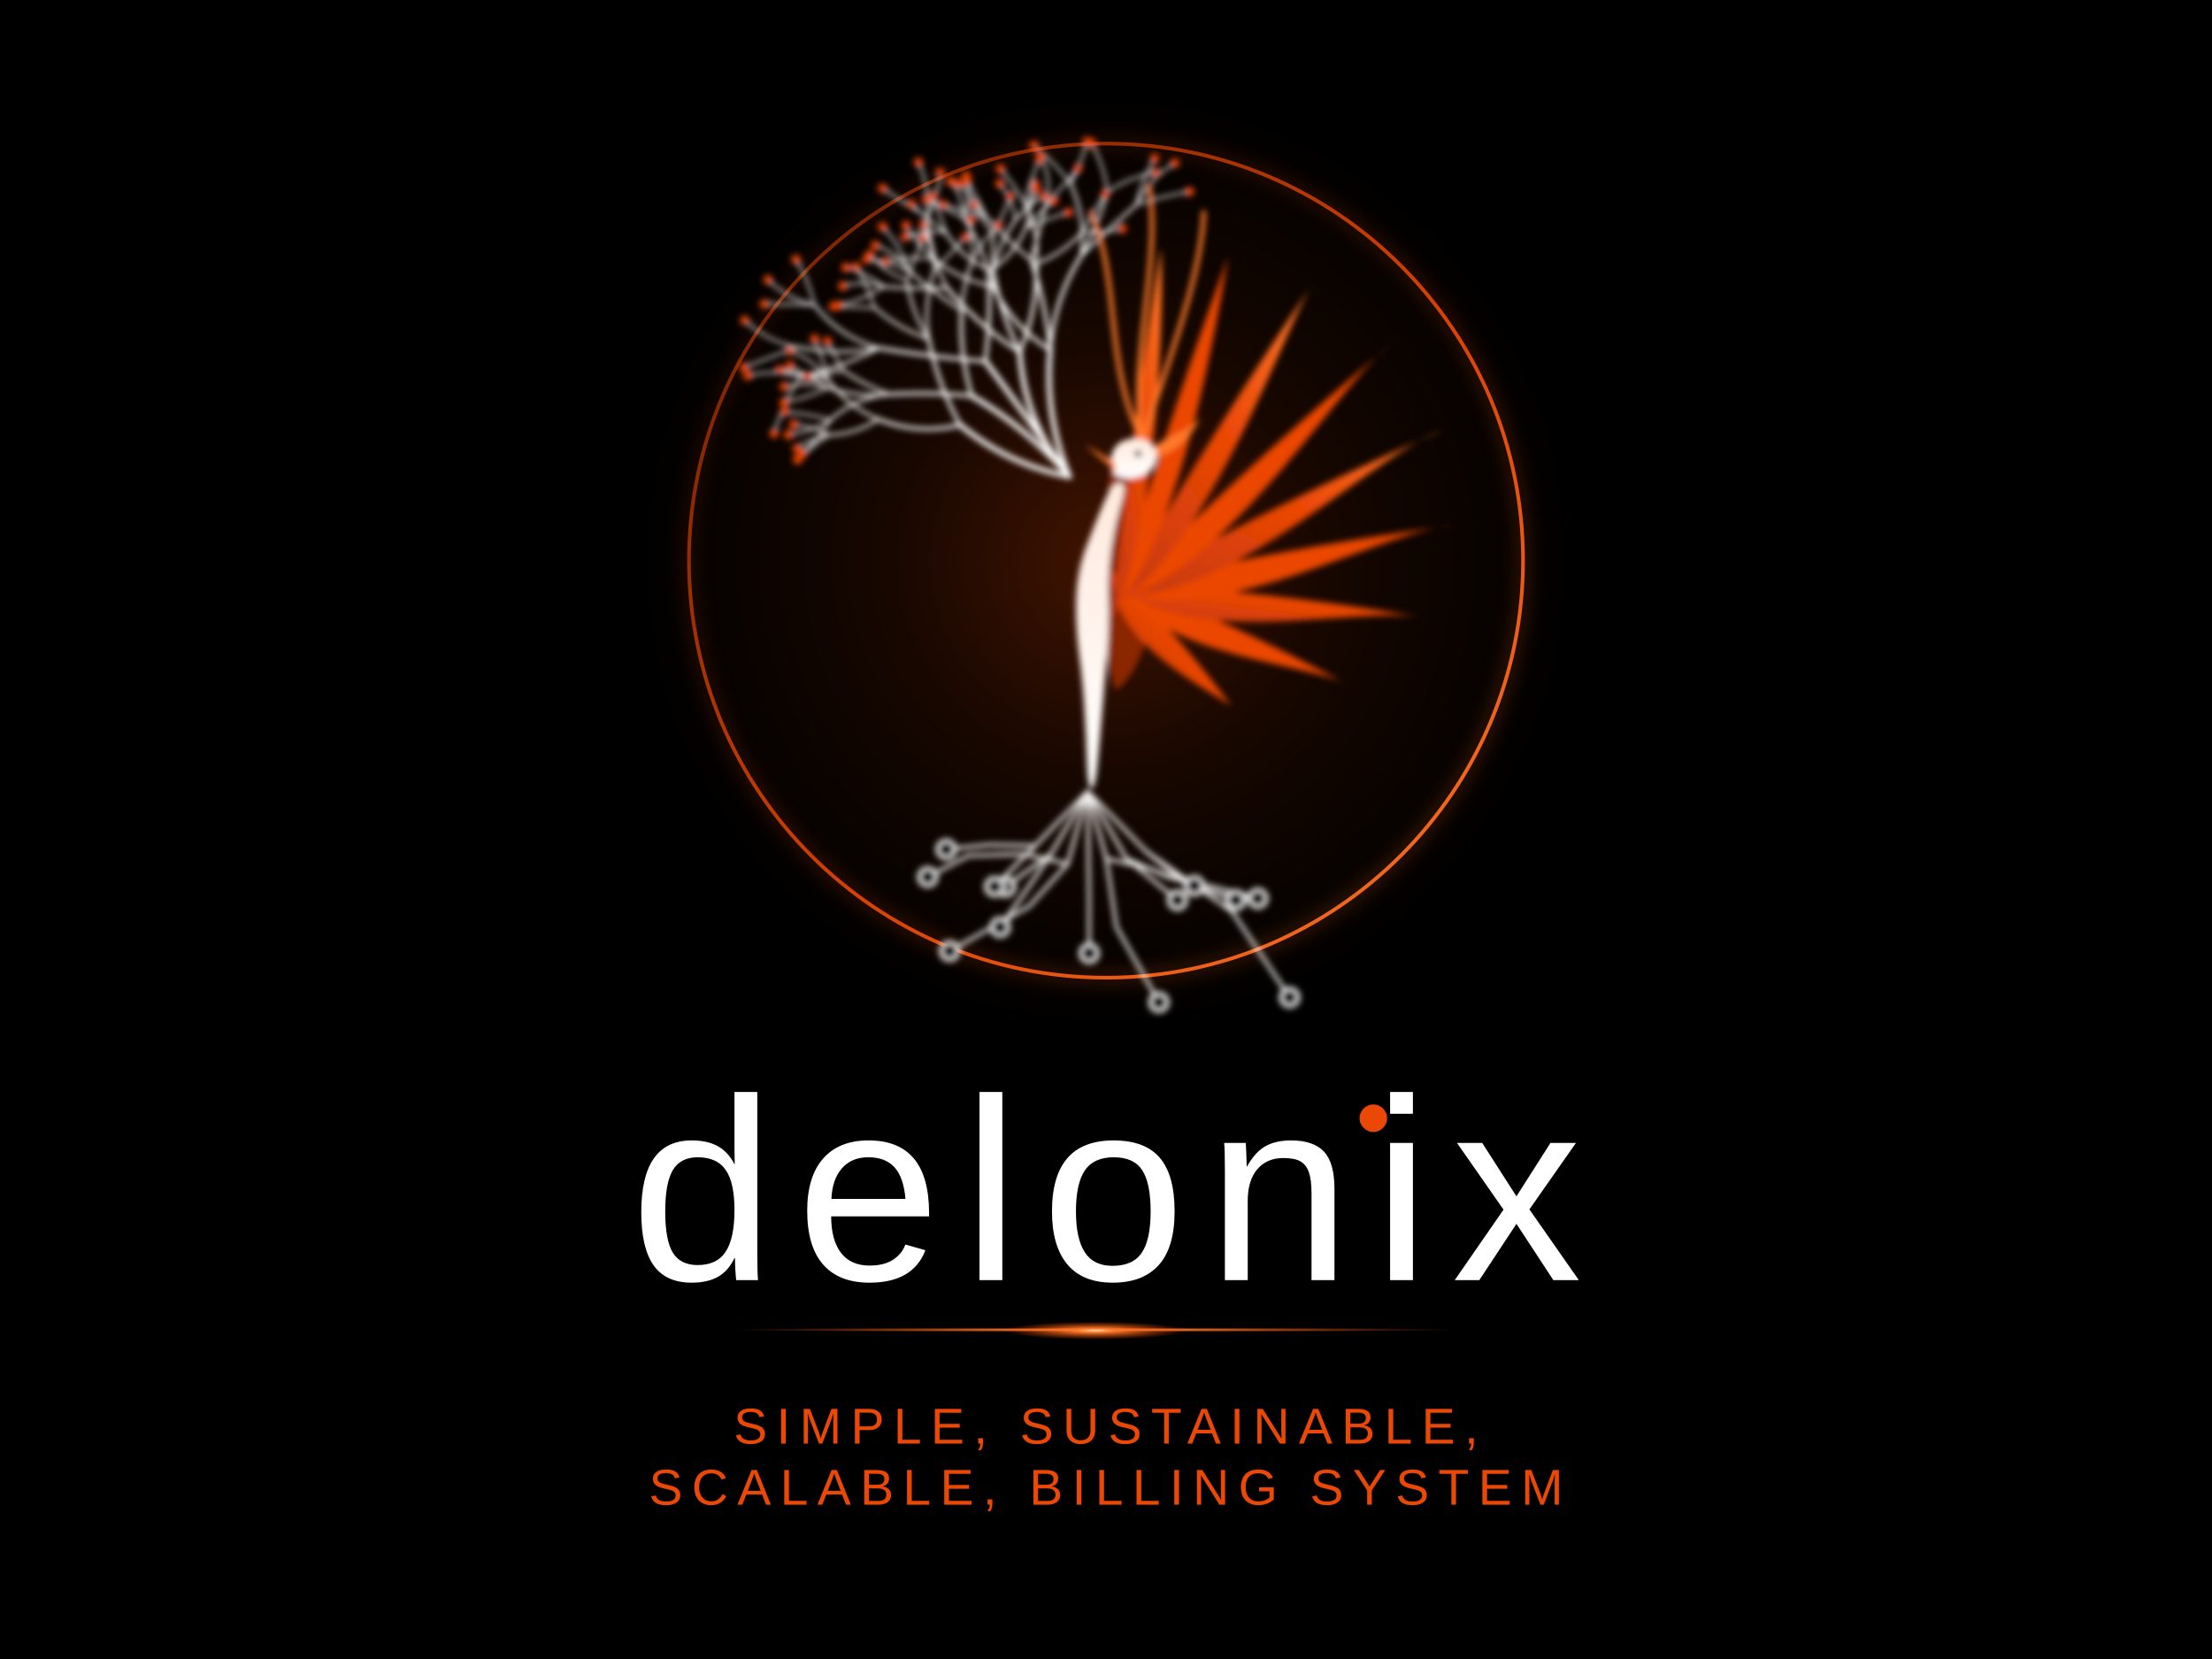
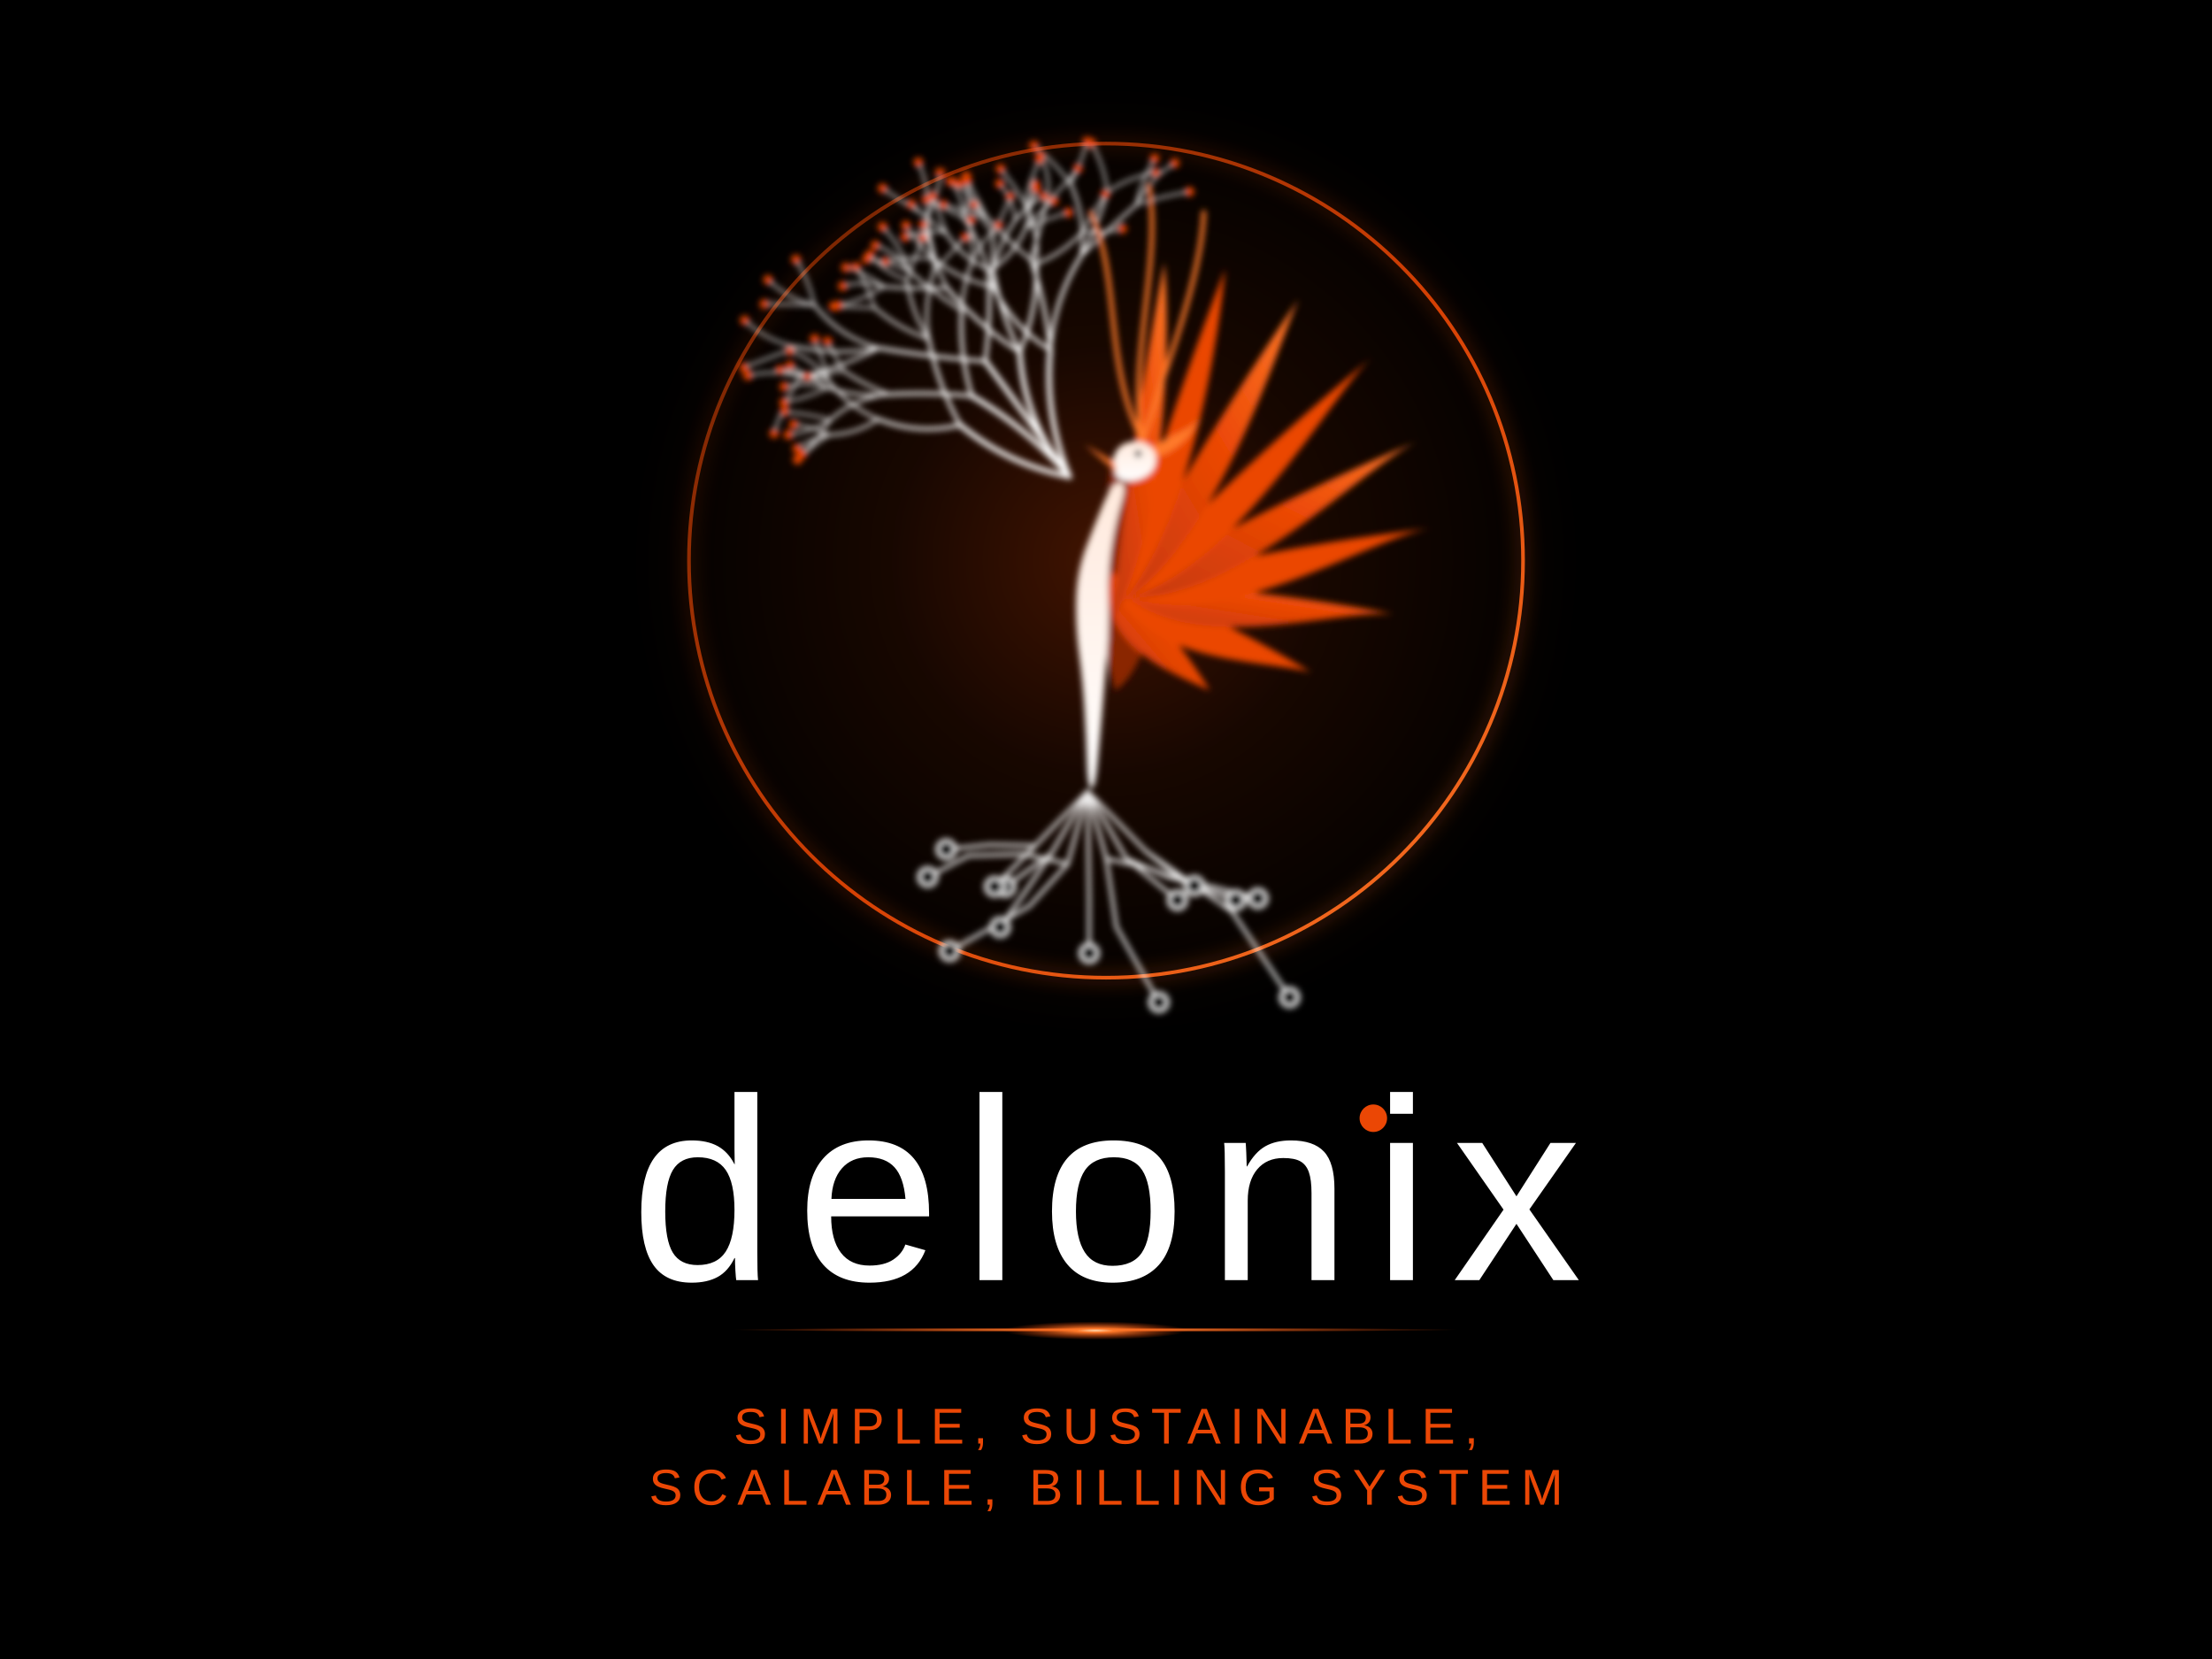
<svg xmlns="http://www.w3.org/2000/svg" version="1.1" width="1448" height="1086" viewBox="0 0 1448 1086">
  <defs>
    <radialGradient id="halo" cx="50%" cy="50%" r="50%">
      <stop offset="0%" stop-color="#EB4705" stop-opacity="0.28" />
      <stop offset="45%" stop-color="#EB4705" stop-opacity="0.10" />
      <stop offset="100%" stop-color="#EB4705" stop-opacity="0" />
    </radialGradient>
    <linearGradient id="ring" x1="0" y1="0" x2="1" y2="1">
      <stop offset="0%" stop-color="#EB4705" stop-opacity="0.35" />
      <stop offset="55%" stop-color="#EB4705" stop-opacity="0.9" />
      <stop offset="100%" stop-color="#FF7A2A" stop-opacity="1" />
    </linearGradient>
    <linearGradient id="wing" x1="0" y1="1" x2="1" y2="0">
      <stop offset="0%" stop-color="#C2380A" />
      <stop offset="55%" stop-color="#EB4705" />
      <stop offset="100%" stop-color="#FF7A2A" />
    </linearGradient>
    <linearGradient id="body" x1="0" y1="1" x2="0" y2="0">
      <stop offset="0%" stop-color="#FFFFFF" />
      <stop offset="100%" stop-color="#FFE9DC" />
    </linearGradient>
    <radialGradient id="line" cx="50%" cy="50%" r="50%">
      <stop offset="0%" stop-color="#FFD9B0" />
      <stop offset="20%" stop-color="#FF7A2A" />
      <stop offset="100%" stop-color="#EB4705" stop-opacity="0" />
    </radialGradient>
    <filter id="soft" x="-50%" y="-50%" width="200%" height="200%">
      <feGaussianBlur stdDeviation="6" />
    </filter>
    <filter id="glow" x="-60%" y="-60%" width="220%" height="220%">
      <feGaussianBlur stdDeviation="2.2" />
    </filter>
  </defs>
  <rect width="1448" height="1086" fill="#000000" />
  <circle cx="724" cy="367" r="313" fill="url(#halo)" />
  <g id="ring">
    <circle cx="724.0" cy="367.0" r="273.0" fill="none" stroke="url(#ring)" stroke-width="5" opacity="0.35" filter="url(#soft)" />
    <circle cx="724.0" cy="367.0" r="273.0" fill="none" stroke="url(#ring)" stroke-width="2.4" />
  </g>
  <g id="emblem" filter="url(#glow)">
    <g id="wing">
      <path d="M724,360 C724,330 726,308 728,300 C742,300 754,318 756,360 C758,404 748,440 730,452 C720,420 722,392 724,360 Z" fill="#8A2706" />
-       <path d="M728.0,374.0 C727.4,418.5 779.4,445.0 806.0,462.0 C774.5,419.2 741.8,386.9 728.0,374.0 Z" fill="url(#wing)" />
-       <path d="M728.0,378.0 C756.0,428.0 839.1,432.0 878.0,446.0 C812.7,410.4 752.8,387.0 728.0,378.0 Z" fill="#EB4705" />
-       <path d="M728.0,382.0 C780.4,425.9 883.8,397.0 930.0,404.0 C839.8,388.1 760.6,383.3 728.0,382.0 Z" fill="url(#wing)" />
-       <path d="M728.0,386.0 C798.1,413.6 905.8,345.8 952.0,344.0 C850.0,356.6 763.4,376.9 728.0,386.0 Z" fill="#EB4705" />
-       <path d="M728.0,390.0 C806.4,395.5 904.0,292.8 944.0,282.0 C843.9,324.9 761.5,370.6 728.0,390.0 Z" fill="url(#wing)" />
-       <path d="M728.0,394.0 C804.7,374.9 880.8,244.7 910.0,226.0 C824.0,297.1 755.6,365.4 728.0,394.0 Z" fill="#EB4705" />
-       <path d="M728.0,398.0 C793.3,357.1 841.5,213.7 858.0,188.0 C794.9,279.6 747.1,363.3 728.0,398.0 Z" fill="url(#wing)" />
-       <path d="M728.0,402.0 C775.9,345.1 798.5,199.1 804.0,168.0 C765.5,271.9 738.6,364.0 728.0,402.0 Z" fill="#EB4705" />
-       <path d="M728.0,406.0 C758.8,340.5 762.1,198.9 760.0,162.0 C742.1,271.3 731.8,366.8 728.0,406.0 Z" fill="url(#wing)" />
+       <path d="M728.0,374.0 C715.0,421.2 764.9,439.5 792.0,452.0 C768.1,412.8 740.1,385.0 728.0,374.0 Z" fill="url(#wing)" />
+       <path d="M728.0,378.0 C745.5,435.1 821.4,431.0 858.0,440.0 C802.5,405.7 749.9,385.5 728.0,378.0 Z" fill="#EB4705" />
+       <path d="M728.0,382.0 C774.5,433.3 869.4,398.8 912.0,402.0 C830.0,385.7 757.7,382.5 728.0,382.0 Z" fill="url(#wing)" />
+       <path d="M728.0,386.0 C795.1,421.0 894.0,352.2 936.0,346.0 C841.0,356.6 760.7,376.8 728.0,386.0 Z" fill="#EB4705" />
+       <path d="M728.0,390.0 C805.3,402.5 894.3,301.7 930.0,288.0 C835.8,327.3 759.1,371.2 728.0,390.0 Z" fill="url(#wing)" />
+       <path d="M728.0,394.0 C805.8,381.2 873.3,254.7 898.0,234.0 C816.7,300.9 753.4,366.5 728.0,394.0 Z" fill="#EB4705" />
+       <path d="M728.0,398.0 C796.4,362.1 837.5,223.1 850.0,196.0 C789.6,283.6 745.5,364.4 728.0,398.0 Z" fill="url(#wing)" />
+       <path d="M728.0,402.0 C781.0,349.3 799.3,208.2 802.0,176.0 C763.5,276.0 737.9,365.2 728.0,402.0 Z" fill="#EB4705" />
+       <path d="M728.0,406.0 C765.2,344.5 766.2,207.2 762.0,172.0 C742.3,276.7 731.8,368.3 728.0,406.0 Z" fill="url(#wing)" />
    </g>
    <g id="tree" fill="none" stroke="#FFFFFF" stroke-linecap="round">
      <path d="M700.0,312.0 Q660.0,304.1 628.5,278.2" stroke-width="3.2" />
      <path d="M628.5,278.2 Q601.1,284.8 574.9,274.4" stroke-width="2.2" />
      <path d="M574.9,274.4 Q560.3,284.3 542.6,284.7" stroke-width="1.6" />
      <path d="M542.6,284.7 Q531.6,291.8 522.1,300.9" stroke-width="1.2" />
      <path d="M542.6,284.7 Q531.2,286.7 521.8,293.6" stroke-width="1.2" />
      <path d="M542.6,284.7 Q531.9,279.0 519.7,277.9" stroke-width="1.2" />
      <path d="M574.9,274.4 Q554.9,266.1 542.0,248.7" stroke-width="1.6" />
      <path d="M542.0,248.7 Q526.1,246.3 510.6,242.1" stroke-width="1.2" />
      <path d="M542.0,248.7 Q532.6,235.2 517.0,229.6" stroke-width="1.2" />
      <path d="M542.0,248.7 Q538.7,235.0 533.3,221.9" stroke-width="1.2" />
      <path d="M628.5,278.2 Q613.7,251.6 607.9,221.8" stroke-width="2.2" />
      <path d="M607.9,221.8 Q588.3,215.1 572.5,201.5" stroke-width="1.6" />
      <path d="M572.5,201.5 Q559.1,201.1 545.7,200.5" stroke-width="1.2" />
      <path d="M572.5,201.5 Q568.2,187.3 560.5,174.7" stroke-width="1.2" />
      <path d="M607.9,221.8 Q596.5,204.1 593.7,183.3" stroke-width="1.6" />
      <path d="M593.7,183.3 Q579.2,178.5 569.4,166.8" stroke-width="1.2" />
      <path d="M593.7,183.3 Q598.6,169.5 604.1,155.8" stroke-width="1.2" />
      <path d="M607.9,221.8 Q604.3,198.9 611.6,176.8" stroke-width="1.6" />
      <path d="M611.6,176.8 Q610.0,161.4 604.3,147.1" stroke-width="1.2" />
      <path d="M611.6,176.8 Q622.1,166.4 632.0,155.3" stroke-width="1.2" />
      <path d="M700.0,312.0 Q672.5,280.3 636.2,259.2" stroke-width="3.2" />
      <path d="M636.2,259.2 Q609.3,256.6 582.3,258.1" stroke-width="2.2" />
      <path d="M582.3,258.1 Q560.3,260.1 543.7,274.7" stroke-width="1.6" />
      <path d="M543.7,274.7 Q535.8,287.0 525.2,297.2" stroke-width="1.2" />
      <path d="M543.7,274.7 Q531.1,282.8 516.2,284.6" stroke-width="1.2" />
      <path d="M543.7,274.7 Q528.9,270.9 513.7,269.5" stroke-width="1.2" />
      <path d="M582.3,258.1 Q561.7,260.2 541.9,253.8" stroke-width="1.6" />
      <path d="M541.9,253.8 Q528.3,260.4 513.4,263.4" stroke-width="1.2" />
      <path d="M541.9,253.8 Q527.8,249.6 513.5,253.1" stroke-width="1.2" />
      <path d="M541.9,253.8 Q529.5,246.7 517.2,239.4" stroke-width="1.2" />
      <path d="M582.3,258.1 Q566.2,252.3 552.0,242.6" stroke-width="1.6" />
      <path d="M552.0,242.6 Q540.3,244.8 528.4,246.5" stroke-width="1.2" />
      <path d="M552.0,242.6 Q546.5,233.3 541.7,223.5" stroke-width="1.2" />
      <path d="M636.2,259.2 Q627.9,231.9 629.5,203.3" stroke-width="2.2" />
      <path d="M629.5,203.3 Q611.2,191.5 594.9,177.2" stroke-width="1.6" />
      <path d="M594.9,177.2 Q581.7,171.3 567.5,169.5" stroke-width="1.2" />
      <path d="M594.9,177.2 Q586.9,165.1 573.1,160.6" stroke-width="1.2" />
      <path d="M594.9,177.2 Q589.6,160.9 577.8,148.6" stroke-width="1.2" />
      <path d="M629.5,203.3 Q630.5,185.3 637.4,168.6" stroke-width="1.6" />
      <path d="M637.4,168.6 Q635.1,156.4 635.7,143.9" stroke-width="1.2" />
      <path d="M637.4,168.6 Q643.8,156.9 653.4,147.5" stroke-width="1.2" />
      <path d="M700.0,312.0 Q672.9,273.9 645.0,236.4" stroke-width="3.2" />
      <path d="M645.0,236.4 Q609.9,233.8 575.3,227.8" stroke-width="2.2" />
      <path d="M575.3,227.8 Q551.0,240.7 524.2,246.5" stroke-width="1.6" />
      <path d="M524.2,246.5 Q512.7,263.8 506.7,283.7" stroke-width="1.2" />
      <path d="M524.2,246.5 Q507.0,241.9 489.7,245.8" stroke-width="1.2" />
      <path d="M575.3,227.8 Q548.5,232.9 521.8,227.1" stroke-width="1.6" />
      <path d="M521.8,227.1 Q504.4,233.8 487.1,240.5" stroke-width="1.2" />
      <path d="M521.8,227.1 Q502.0,223.5 487.5,209.7" stroke-width="1.2" />
      <path d="M575.3,227.8 Q549.5,220.6 533.0,199.6" stroke-width="1.6" />
      <path d="M533.0,199.6 Q516.7,199.1 500.4,199.0" stroke-width="1.2" />
      <path d="M533.0,199.6 Q515.5,195.7 502.8,183.2" stroke-width="1.2" />
      <path d="M533.0,199.6 Q529.6,183.8 521.1,169.9" stroke-width="1.2" />
      <path d="M645.0,236.4 Q648.8,207.2 647.0,177.7" stroke-width="2.2" />
      <path d="M647.0,177.7 Q641.9,158.7 630.7,142.5" stroke-width="1.6" />
      <path d="M630.7,142.5 Q618.5,136.7 606.4,130.7" stroke-width="1.2" />
      <path d="M630.7,142.5 Q630.7,129.2 622.4,118.7" stroke-width="1.2" />
      <path d="M630.7,142.5 Q636.1,129.2 632.5,115.3" stroke-width="1.2" />
      <path d="M647.0,177.7 Q663.9,167.4 671.6,149.0" stroke-width="1.6" />
      <path d="M671.6,149.0 Q673.7,136.1 678.1,123.8" stroke-width="1.2" />
      <path d="M671.6,149.0 Q679.9,139.4 689.8,131.5" stroke-width="1.2" />
      <path d="M671.6,149.0 Q685.2,143.4 699.3,139.1" stroke-width="1.2" />
      <path d="M700.0,312.0 Q670.5,276.5 667.5,230.4" stroke-width="3.2" />
      <path d="M667.5,230.4 Q640.4,213.1 619.8,188.4" stroke-width="2.2" />
      <path d="M619.8,188.4 Q599.2,189.3 578.7,187.7" stroke-width="1.6" />
      <path d="M578.7,187.7 Q565.0,196.3 549.2,199.9" stroke-width="1.2" />
      <path d="M578.7,187.7 Q565.3,183.5 551.8,187.2" stroke-width="1.2" />
      <path d="M578.7,187.7 Q567.3,179.1 553.7,175.1" stroke-width="1.2" />
      <path d="M619.8,188.4 Q608.7,166.5 607.1,142.0" stroke-width="1.6" />
      <path d="M607.1,142.0 Q592.0,133.3 577.8,123.3" stroke-width="1.2" />
      <path d="M607.1,142.0 Q608.8,123.4 601.2,106.3" stroke-width="1.2" />
      <path d="M607.1,142.0 Q614.2,128.3 615.4,113.0" stroke-width="1.2" />
      <path d="M667.5,230.4 Q655.0,205.1 650.1,177.3" stroke-width="2.2" />
      <path d="M650.1,177.3 Q630.2,170.2 619.1,152.1" stroke-width="1.6" />
      <path d="M619.1,152.1 Q605.4,150.4 592.5,155.2" stroke-width="1.2" />
      <path d="M619.1,152.1 Q607.3,143.5 596.5,133.7" stroke-width="1.2" />
      <path d="M619.1,152.1 Q614.9,140.2 610.8,128.3" stroke-width="1.2" />
      <path d="M650.1,177.3 Q654.1,159.2 664.7,144.1" stroke-width="1.6" />
      <path d="M664.7,144.1 Q663.2,130.6 654.5,120.2" stroke-width="1.2" />
      <path d="M664.7,144.1 Q675.4,134.7 677.7,120.7" stroke-width="1.2" />
      <path d="M664.7,144.1 Q672.3,134.1 683.6,128.6" stroke-width="1.2" />
      <path d="M667.5,230.4 Q679.3,202.7 678.4,172.6" stroke-width="2.2" />
      <path d="M678.4,172.6 Q680.6,151.9 670.9,133.4" stroke-width="1.6" />
      <path d="M670.9,133.4 Q664.0,121.3 655.0,110.6" stroke-width="1.2" />
      <path d="M670.9,133.4 Q674.1,118.4 680.6,104.5" stroke-width="1.2" />
      <path d="M678.4,172.6 Q696.2,165.7 708.9,151.6" stroke-width="1.6" />
      <path d="M708.9,151.6 Q715.3,138.7 723.6,127.0" stroke-width="1.2" />
      <path d="M708.9,151.6 Q722.0,153.3 734.6,149.7" stroke-width="1.2" />
      <path d="M700.0,312.0 Q683.6,272.0 687.5,229.0" stroke-width="3.2" />
      <path d="M687.5,229.0 Q662.7,213.9 650.2,187.7" stroke-width="2.2" />
      <path d="M650.2,187.7 Q628.5,183.2 611.1,169.6" stroke-width="1.6" />
      <path d="M611.1,169.6 Q595.2,167.6 579.7,171.2" stroke-width="1.2" />
      <path d="M611.1,169.6 Q600.3,160.0 593.1,147.6" stroke-width="1.2" />
      <path d="M650.2,187.7 Q649.8,170.0 650.0,152.3" stroke-width="1.6" />
      <path d="M650.0,152.3 Q642.4,144.0 637.6,133.9" stroke-width="1.2" />
      <path d="M650.0,152.3 Q657.0,141.1 661.2,128.5" stroke-width="1.2" />
      <path d="M687.5,229.0 Q684.5,198.9 675.1,170.1" stroke-width="2.2" />
      <path d="M675.1,170.1 Q658.9,157.3 645.3,141.6" stroke-width="1.6" />
      <path d="M645.3,141.6 Q631.4,138.0 617.5,134.0" stroke-width="1.2" />
      <path d="M645.3,141.6 Q637.0,130.6 627.6,120.5" stroke-width="1.2" />
      <path d="M645.3,141.6 Q639.8,129.7 633.1,118.5" stroke-width="1.2" />
      <path d="M675.1,170.1 Q680.5,150.9 685.3,131.5" stroke-width="1.6" />
      <path d="M685.3,131.5 Q688.3,115.9 681.2,101.8" stroke-width="1.2" />
      <path d="M685.3,131.5 Q696.9,122.2 705.6,110.3" stroke-width="1.2" />
      <path d="M687.5,229.0 Q690.0,195.7 707.7,167.5" stroke-width="2.2" />
      <path d="M707.7,167.5 Q711.0,143.0 700.9,120.4" stroke-width="1.6" />
      <path d="M700.9,120.4 Q690.4,106.4 676.9,95.4" stroke-width="1.2" />
      <path d="M700.9,120.4 Q707.5,107.0 711.7,92.7" stroke-width="1.2" />
      <path d="M707.7,167.5 Q718.7,147.5 724.9,125.6" stroke-width="1.6" />
      <path d="M724.9,125.6 Q722.9,108.6 714.5,93.8" stroke-width="1.2" />
      <path d="M724.9,125.6 Q739.3,115.8 756.5,113.0" stroke-width="1.2" />
      <path d="M707.7,167.5 Q725.3,150.1 744.0,133.9" stroke-width="1.6" />
      <path d="M744.0,133.9 Q747.3,117.8 755.8,103.8" stroke-width="1.2" />
      <path d="M744.0,133.9 Q752.7,116.9 769.0,106.8" stroke-width="1.2" />
      <path d="M744.0,133.9 Q761.0,128.4 778.6,125.5" stroke-width="1.2" />
    </g>
    <g id="berries">
      <circle cx="522.1" cy="300.9" r="3.0" fill="#EB4705" />
      <circle cx="522.1" cy="300.9" r="3.0" fill="#EB4705" />
      <circle cx="521.8" cy="293.6" r="3.0" fill="#EB4705" />
      <circle cx="521.8" cy="293.6" r="3.0" fill="#EB4705" />
      <circle cx="519.7" cy="277.9" r="3.0" fill="#EB4705" />
      <circle cx="519.7" cy="277.9" r="3.0" fill="#EB4705" />
      <circle cx="519.7" cy="277.9" r="3.0" fill="#EB4705" />
      <circle cx="510.6" cy="242.1" r="3.0" fill="#EB4705" />
      <circle cx="510.6" cy="242.1" r="3.0" fill="#EB4705" />
      <circle cx="517.0" cy="229.6" r="3.0" fill="#EB4705" />
      <circle cx="517.0" cy="229.6" r="3.0" fill="#EB4705" />
      <circle cx="517.0" cy="229.6" r="3.0" fill="#EB4705" />
      <circle cx="533.3" cy="221.9" r="3.0" fill="#EB4705" />
      <circle cx="533.3" cy="221.9" r="3.0" fill="#EB4705" />
      <circle cx="533.3" cy="221.9" r="3.0" fill="#EB4705" />
      <circle cx="545.7" cy="200.5" r="3.0" fill="#EB4705" />
      <circle cx="545.7" cy="200.5" r="3.0" fill="#EB4705" />
      <circle cx="560.5" cy="174.7" r="3.0" fill="#EB4705" />
      <circle cx="560.5" cy="174.7" r="3.0" fill="#EB4705" />
      <circle cx="569.4" cy="166.8" r="3.0" fill="#EB4705" />
      <circle cx="569.4" cy="166.8" r="3.0" fill="#EB4705" />
      <circle cx="604.1" cy="155.8" r="3.0" fill="#EB4705" />
      <circle cx="604.1" cy="155.8" r="3.0" fill="#EB4705" />
      <circle cx="604.3" cy="147.1" r="3.0" fill="#EB4705" />
      <circle cx="604.3" cy="147.1" r="3.0" fill="#EB4705" />
      <circle cx="632.0" cy="155.3" r="3.0" fill="#EB4705" />
      <circle cx="632.0" cy="155.3" r="3.0" fill="#EB4705" />
      <circle cx="632.0" cy="155.3" r="3.0" fill="#EB4705" />
      <circle cx="525.2" cy="297.2" r="3.0" fill="#EB4705" />
      <circle cx="525.2" cy="297.2" r="3.0" fill="#EB4705" />
      <circle cx="525.2" cy="297.2" r="3.0" fill="#EB4705" />
      <circle cx="516.2" cy="284.6" r="3.0" fill="#EB4705" />
      <circle cx="516.2" cy="284.6" r="3.0" fill="#EB4705" />
      <circle cx="516.2" cy="284.6" r="3.0" fill="#EB4705" />
      <circle cx="513.7" cy="269.5" r="3.0" fill="#EB4705" />
      <circle cx="513.7" cy="269.5" r="3.0" fill="#EB4705" />
      <circle cx="513.7" cy="269.5" r="3.0" fill="#EB4705" />
      <circle cx="513.4" cy="263.4" r="3.0" fill="#EB4705" />
      <circle cx="513.4" cy="263.4" r="3.0" fill="#EB4705" />
      <circle cx="513.4" cy="263.4" r="3.0" fill="#EB4705" />
      <circle cx="513.5" cy="253.1" r="3.0" fill="#EB4705" />
      <circle cx="513.5" cy="253.1" r="3.0" fill="#EB4705" />
      <circle cx="517.2" cy="239.4" r="3.0" fill="#EB4705" />
      <circle cx="517.2" cy="239.4" r="3.0" fill="#EB4705" />
      <circle cx="528.4" cy="246.5" r="3.0" fill="#EB4705" />
      <circle cx="528.4" cy="246.5" r="3.0" fill="#EB4705" />
      <circle cx="541.7" cy="223.5" r="3.0" fill="#EB4705" />
      <circle cx="541.7" cy="223.5" r="3.0" fill="#EB4705" />
      <circle cx="567.5" cy="169.5" r="3.0" fill="#EB4705" />
      <circle cx="567.5" cy="169.5" r="3.0" fill="#EB4705" />
      <circle cx="567.5" cy="169.5" r="3.0" fill="#EB4705" />
      <circle cx="573.1" cy="160.6" r="3.0" fill="#EB4705" />
      <circle cx="573.1" cy="160.6" r="3.0" fill="#EB4705" />
      <circle cx="577.8" cy="148.6" r="3.0" fill="#EB4705" />
      <circle cx="577.8" cy="148.6" r="3.0" fill="#EB4705" />
      <circle cx="577.8" cy="148.6" r="3.0" fill="#EB4705" />
      <circle cx="635.7" cy="143.9" r="3.0" fill="#EB4705" />
      <circle cx="635.7" cy="143.9" r="3.0" fill="#EB4705" />
      <circle cx="635.7" cy="143.9" r="3.0" fill="#EB4705" />
      <circle cx="653.4" cy="147.5" r="3.0" fill="#EB4705" />
      <circle cx="653.4" cy="147.5" r="3.0" fill="#EB4705" />
      <circle cx="506.7" cy="283.7" r="3.0" fill="#EB4705" />
      <circle cx="506.7" cy="283.7" r="3.0" fill="#EB4705" />
      <circle cx="489.7" cy="245.8" r="3.0" fill="#EB4705" />
      <circle cx="489.7" cy="245.8" r="3.0" fill="#EB4705" />
      <circle cx="489.7" cy="245.8" r="3.0" fill="#EB4705" />
      <circle cx="487.1" cy="240.5" r="3.0" fill="#EB4705" />
      <circle cx="487.1" cy="240.5" r="3.0" fill="#EB4705" />
      <circle cx="487.5" cy="209.7" r="3.0" fill="#EB4705" />
      <circle cx="487.5" cy="209.7" r="3.0" fill="#EB4705" />
      <circle cx="500.4" cy="199.0" r="3.0" fill="#EB4705" />
      <circle cx="500.4" cy="199.0" r="3.0" fill="#EB4705" />
      <circle cx="502.8" cy="183.2" r="3.0" fill="#EB4705" />
      <circle cx="502.8" cy="183.2" r="3.0" fill="#EB4705" />
      <circle cx="502.8" cy="183.2" r="3.0" fill="#EB4705" />
      <circle cx="521.1" cy="169.9" r="3.0" fill="#EB4705" />
      <circle cx="521.1" cy="169.9" r="3.0" fill="#EB4705" />
      <circle cx="521.1" cy="169.9" r="3.0" fill="#EB4705" />
      <circle cx="606.4" cy="130.7" r="3.0" fill="#EB4705" />
      <circle cx="606.4" cy="130.7" r="3.0" fill="#EB4705" />
      <circle cx="622.4" cy="118.7" r="3.0" fill="#EB4705" />
      <circle cx="622.4" cy="118.7" r="3.0" fill="#EB4705" />
      <circle cx="622.4" cy="118.7" r="3.0" fill="#EB4705" />
      <circle cx="632.5" cy="115.3" r="3.0" fill="#EB4705" />
      <circle cx="632.5" cy="115.3" r="3.0" fill="#EB4705" />
      <circle cx="678.1" cy="123.8" r="3.0" fill="#EB4705" />
      <circle cx="678.1" cy="123.8" r="3.0" fill="#EB4705" />
      <circle cx="689.8" cy="131.5" r="3.0" fill="#EB4705" />
      <circle cx="689.8" cy="131.5" r="3.0" fill="#EB4705" />
      <circle cx="689.8" cy="131.5" r="3.0" fill="#EB4705" />
      <circle cx="699.3" cy="139.1" r="3.0" fill="#EB4705" />
      <circle cx="699.3" cy="139.1" r="3.0" fill="#EB4705" />
      <circle cx="699.3" cy="139.1" r="3.0" fill="#EB4705" />
      <circle cx="549.2" cy="199.9" r="3.0" fill="#EB4705" />
      <circle cx="549.2" cy="199.9" r="3.0" fill="#EB4705" />
      <circle cx="551.8" cy="187.2" r="3.0" fill="#EB4705" />
      <circle cx="551.8" cy="187.2" r="3.0" fill="#EB4705" />
      <circle cx="551.8" cy="187.2" r="3.0" fill="#EB4705" />
      <circle cx="553.7" cy="175.1" r="3.0" fill="#EB4705" />
      <circle cx="553.7" cy="175.1" r="3.0" fill="#EB4705" />
      <circle cx="577.8" cy="123.3" r="3.0" fill="#EB4705" />
      <circle cx="577.8" cy="123.3" r="3.0" fill="#EB4705" />
      <circle cx="577.8" cy="123.3" r="3.0" fill="#EB4705" />
      <circle cx="601.2" cy="106.3" r="3.0" fill="#EB4705" />
      <circle cx="601.2" cy="106.3" r="3.0" fill="#EB4705" />
      <circle cx="601.2" cy="106.3" r="3.0" fill="#EB4705" />
      <circle cx="615.4" cy="113.0" r="3.0" fill="#EB4705" />
      <circle cx="615.4" cy="113.0" r="3.0" fill="#EB4705" />
      <circle cx="592.5" cy="155.2" r="3.0" fill="#EB4705" />
      <circle cx="592.5" cy="155.2" r="3.0" fill="#EB4705" />
      <circle cx="596.5" cy="133.7" r="3.0" fill="#EB4705" />
      <circle cx="596.5" cy="133.7" r="3.0" fill="#EB4705" />
      <circle cx="596.5" cy="133.7" r="3.0" fill="#EB4705" />
      <circle cx="610.8" cy="128.3" r="3.0" fill="#EB4705" />
      <circle cx="610.8" cy="128.3" r="3.0" fill="#EB4705" />
      <circle cx="654.5" cy="120.2" r="3.0" fill="#EB4705" />
      <circle cx="654.5" cy="120.2" r="3.0" fill="#EB4705" />
      <circle cx="677.7" cy="120.7" r="3.0" fill="#EB4705" />
      <circle cx="677.7" cy="120.7" r="3.0" fill="#EB4705" />
      <circle cx="683.6" cy="128.6" r="3.0" fill="#EB4705" />
      <circle cx="683.6" cy="128.6" r="3.0" fill="#EB4705" />
      <circle cx="655.0" cy="110.6" r="3.0" fill="#EB4705" />
      <circle cx="655.0" cy="110.6" r="3.0" fill="#EB4705" />
      <circle cx="680.6" cy="104.5" r="3.0" fill="#EB4705" />
      <circle cx="680.6" cy="104.5" r="3.0" fill="#EB4705" />
      <circle cx="680.6" cy="104.5" r="3.0" fill="#EB4705" />
      <circle cx="723.6" cy="127.0" r="3.0" fill="#EB4705" />
      <circle cx="723.6" cy="127.0" r="3.0" fill="#EB4705" />
      <circle cx="723.6" cy="127.0" r="3.0" fill="#EB4705" />
      <circle cx="734.6" cy="149.7" r="3.0" fill="#EB4705" />
      <circle cx="734.6" cy="149.7" r="3.0" fill="#EB4705" />
      <circle cx="579.7" cy="171.2" r="3.0" fill="#EB4705" />
      <circle cx="579.7" cy="171.2" r="3.0" fill="#EB4705" />
      <circle cx="593.1" cy="147.6" r="3.0" fill="#EB4705" />
      <circle cx="593.1" cy="147.6" r="3.0" fill="#EB4705" />
      <circle cx="637.6" cy="133.9" r="3.0" fill="#EB4705" />
      <circle cx="637.6" cy="133.9" r="3.0" fill="#EB4705" />
      <circle cx="661.2" cy="128.5" r="3.0" fill="#EB4705" />
      <circle cx="661.2" cy="128.5" r="3.0" fill="#EB4705" />
      <circle cx="617.5" cy="134.0" r="3.0" fill="#EB4705" />
      <circle cx="617.5" cy="134.0" r="3.0" fill="#EB4705" />
      <circle cx="617.5" cy="134.0" r="3.0" fill="#EB4705" />
      <circle cx="627.6" cy="120.5" r="3.0" fill="#EB4705" />
      <circle cx="627.6" cy="120.5" r="3.0" fill="#EB4705" />
      <circle cx="627.6" cy="120.5" r="3.0" fill="#EB4705" />
      <circle cx="633.1" cy="118.5" r="3.0" fill="#EB4705" />
      <circle cx="633.1" cy="118.5" r="3.0" fill="#EB4705" />
      <circle cx="633.1" cy="118.5" r="3.0" fill="#EB4705" />
      <circle cx="681.2" cy="101.8" r="3.0" fill="#EB4705" />
      <circle cx="681.2" cy="101.8" r="3.0" fill="#EB4705" />
      <circle cx="705.6" cy="110.3" r="3.0" fill="#EB4705" />
      <circle cx="705.6" cy="110.3" r="3.0" fill="#EB4705" />
      <circle cx="676.9" cy="95.4" r="3.0" fill="#EB4705" />
      <circle cx="676.9" cy="95.4" r="3.0" fill="#EB4705" />
      <circle cx="676.9" cy="95.4" r="3.0" fill="#EB4705" />
      <circle cx="711.7" cy="92.7" r="3.0" fill="#EB4705" />
      <circle cx="711.7" cy="92.7" r="3.0" fill="#EB4705" />
      <circle cx="711.7" cy="92.7" r="3.0" fill="#EB4705" />
      <circle cx="714.5" cy="93.8" r="3.0" fill="#EB4705" />
      <circle cx="714.5" cy="93.8" r="3.0" fill="#EB4705" />
      <circle cx="756.5" cy="113.0" r="3.0" fill="#EB4705" />
      <circle cx="756.5" cy="113.0" r="3.0" fill="#EB4705" />
      <circle cx="756.5" cy="113.0" r="3.0" fill="#EB4705" />
      <circle cx="755.8" cy="103.8" r="3.0" fill="#EB4705" />
      <circle cx="755.8" cy="103.8" r="3.0" fill="#EB4705" />
      <circle cx="769.0" cy="106.8" r="3.0" fill="#EB4705" />
      <circle cx="769.0" cy="106.8" r="3.0" fill="#EB4705" />
      <circle cx="778.6" cy="125.5" r="3.0" fill="#EB4705" />
      <circle cx="778.6" cy="125.5" r="3.0" fill="#EB4705" />
      <circle cx="778.6" cy="125.5" r="3.0" fill="#EB4705" />
    </g>
    <g id="roots" fill="none" stroke="#FFFFFF" stroke-width="2.2" stroke-linecap="round" stroke-linejoin="round" opacity="0.92">
      <path d="M712.0,518.0 L750.2,557.3 L806.5,596.7 L844.2,652.9" />
      <path d="M750.2,557.3 L775.8,577.9 L809.0,589.2" />
      <path d="M712.0,518.0 L737.3,562.0 L770.8,589.3" />
      <path d="M737.3,562.0 L765.2,574.3 L795.3,580.9 L823.4,588.1" />
      <path d="M712.0,518.0 L724.2,562.1 L730.8,606.8 L758.6,656.1" />
      <path d="M724.2,562.1 L751.0,568.1 L781.9,579.8" />
      <path d="M712.0,518.0 L698.9,565.5 L673.8,593.2 L621.6,622.6" />
      <path d="M698.9,565.5 L670.0,559.0 L633.9,560.1 L607.3,574.1" />
      <path d="M712.0,518.0 L688.2,558.7 L658.3,580.5" />
      <path d="M688.2,558.7 L672.3,582.1 L654.7,607.0" />
      <path d="M712.0,518.0 L677.6,553.6 L651.1,580.4" />
      <path d="M677.6,553.6 L647.9,553.0 L619.4,556.0" />
      <path d="M712.0,518.0 L713,590 L713,624" />
    </g>
    <g id="root-nodes" fill="#000000" stroke="#FFFFFF" stroke-width="2">
      <circle cx="844.2" cy="652.9" r="6.0" />
      <circle cx="809.0" cy="589.2" r="6.0" />
      <circle cx="770.8" cy="589.3" r="6.0" />
      <circle cx="823.4" cy="588.1" r="6.0" />
      <circle cx="758.6" cy="656.1" r="6.0" />
      <circle cx="781.9" cy="579.8" r="6.0" />
      <circle cx="621.6" cy="622.6" r="6.0" />
      <circle cx="607.3" cy="574.1" r="6.0" />
      <circle cx="658.3" cy="580.5" r="6.0" />
      <circle cx="654.7" cy="607.0" r="6.0" />
      <circle cx="651.1" cy="580.4" r="6.0" />
      <circle cx="619.4" cy="556.0" r="6.0" />
      <circle cx="713.0" cy="624.0" r="6.0" />
    </g>
    <g id="plumes" fill="none" stroke="#FF7A2A" stroke-width="3" stroke-linecap="round">
      <path d="M748.0,289.0 C722.0,237.0 734.2,184.0 714.0,139.0" />
      <path d="M748.0,289.0 C738.0,237.0 760.8,171.4 752.0,121.0" />
      <path d="M748.0,289.0 C764.0,237.0 786.0,184.0 788.0,139.0" />
    </g>
    <path id="crest" d="M754,293 C768,283 778,283 786,273 C778,290 767,296 756,300 Z" fill="#FF7A2A" />
-     <path id="head" d="M729,310 C724,298 730,287 743,287 C755,287 761,297 755,306 C750,313 736,316 729,310 Z" fill="url(#body)" />
+     <path id="head" d="M731,312 C725,300 731,289 743,289 C754,289 760,298 755,307 C751,314 737,318 731,312 Z" fill="url(#body)" />
    <path id="body" d="M733.0,316.0 Q728.0,316.0 722.5,329.0 Q717.0,342.0 711.0,358.0 Q705.0,374.0 704.5,392.0 Q704.0,410.0 706.5,429.0 Q709.0,448.0 710.0,466.0 Q711.0,484.0 711.5,500.0 Q712.0,516.0 714.5,516.0 Q717.0,516.0 718.5,500.0 Q720.0,484.0 721.5,466.0 Q723.0,448.0 724.5,429.0 Q726.0,410.0 725.5,392.0 Q725.0,374.0 727.5,358.0 Q730.0,342.0 734.0,329.0 Q738.0,316.0 733.0,316.0 Z" fill="url(#body)" />
    <path id="beak" d="M729,302 L710,291 L731,309 Z" fill="#FF7A2A" />
    <circle cx="745.0" cy="297.0" r="2.1" fill="#000000" />
  </g>
  <text x="724" y="838" text-anchor="middle" font-family="Helvetica Neue, Arial, sans-serif" font-size="170" font-weight="300" letter-spacing="14" fill="#FFFFFF">delonix</text>
  <circle cx="899.0" cy="732.0" r="9.0" fill="#EB4705" />
  <rect x="478" y="869" width="478" height="3" fill="url(#line)" />
  <ellipse cx="717" cy="871" rx="60" ry="6" fill="url(#line)" />
  <text x="724" y="945" text-anchor="middle" font-family="Helvetica Neue, Arial, sans-serif" font-size="33" font-weight="500" letter-spacing="6" fill="#EB4705">SIMPLE, SUSTAINABLE,</text>
  <text x="724" y="985" text-anchor="middle" font-family="Helvetica Neue, Arial, sans-serif" font-size="33" font-weight="500" letter-spacing="6" fill="#EB4705">SCALABLE, BILLING SYSTEM</text>
</svg>
